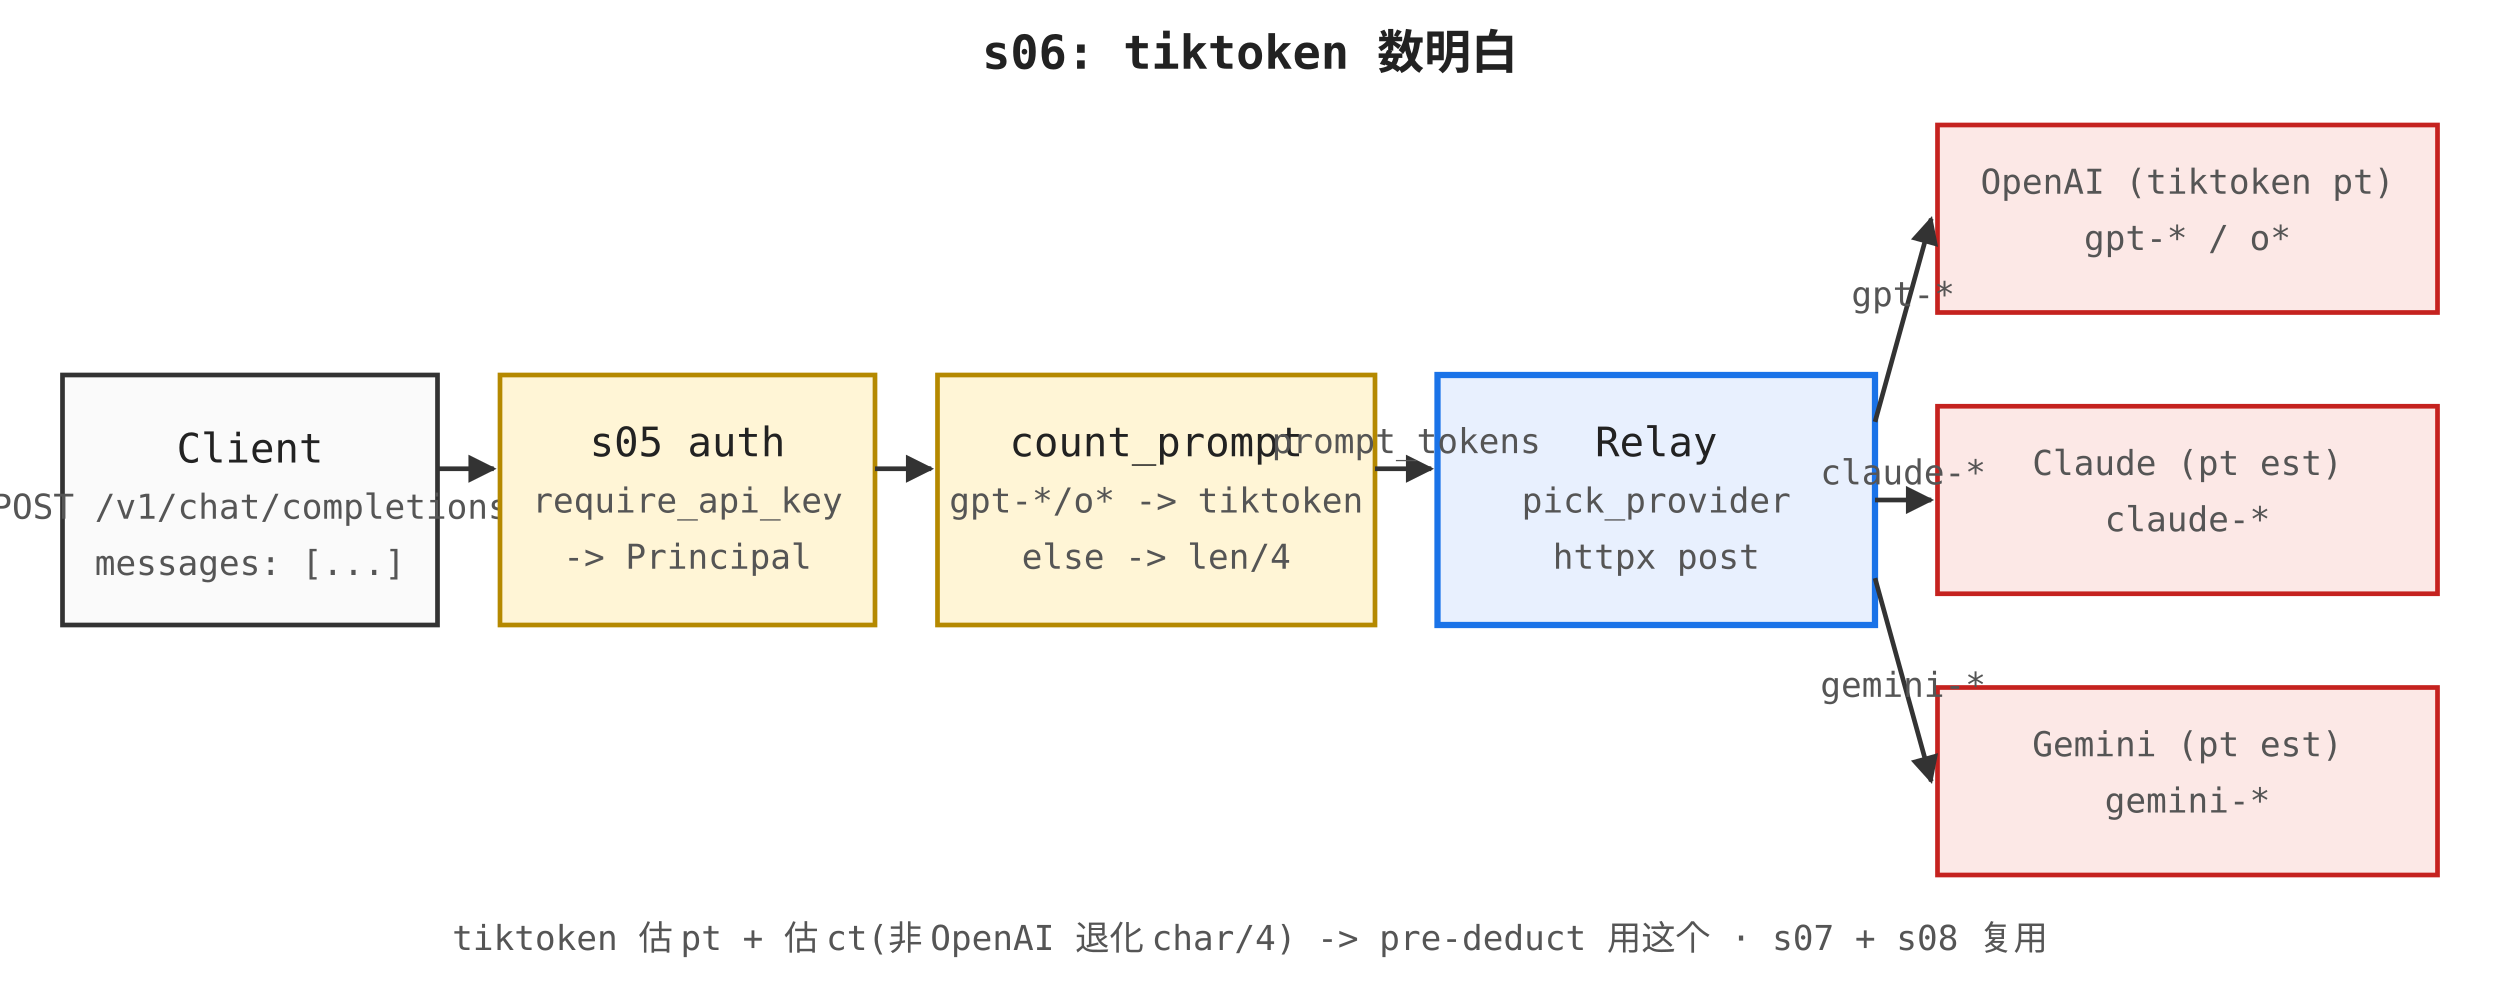
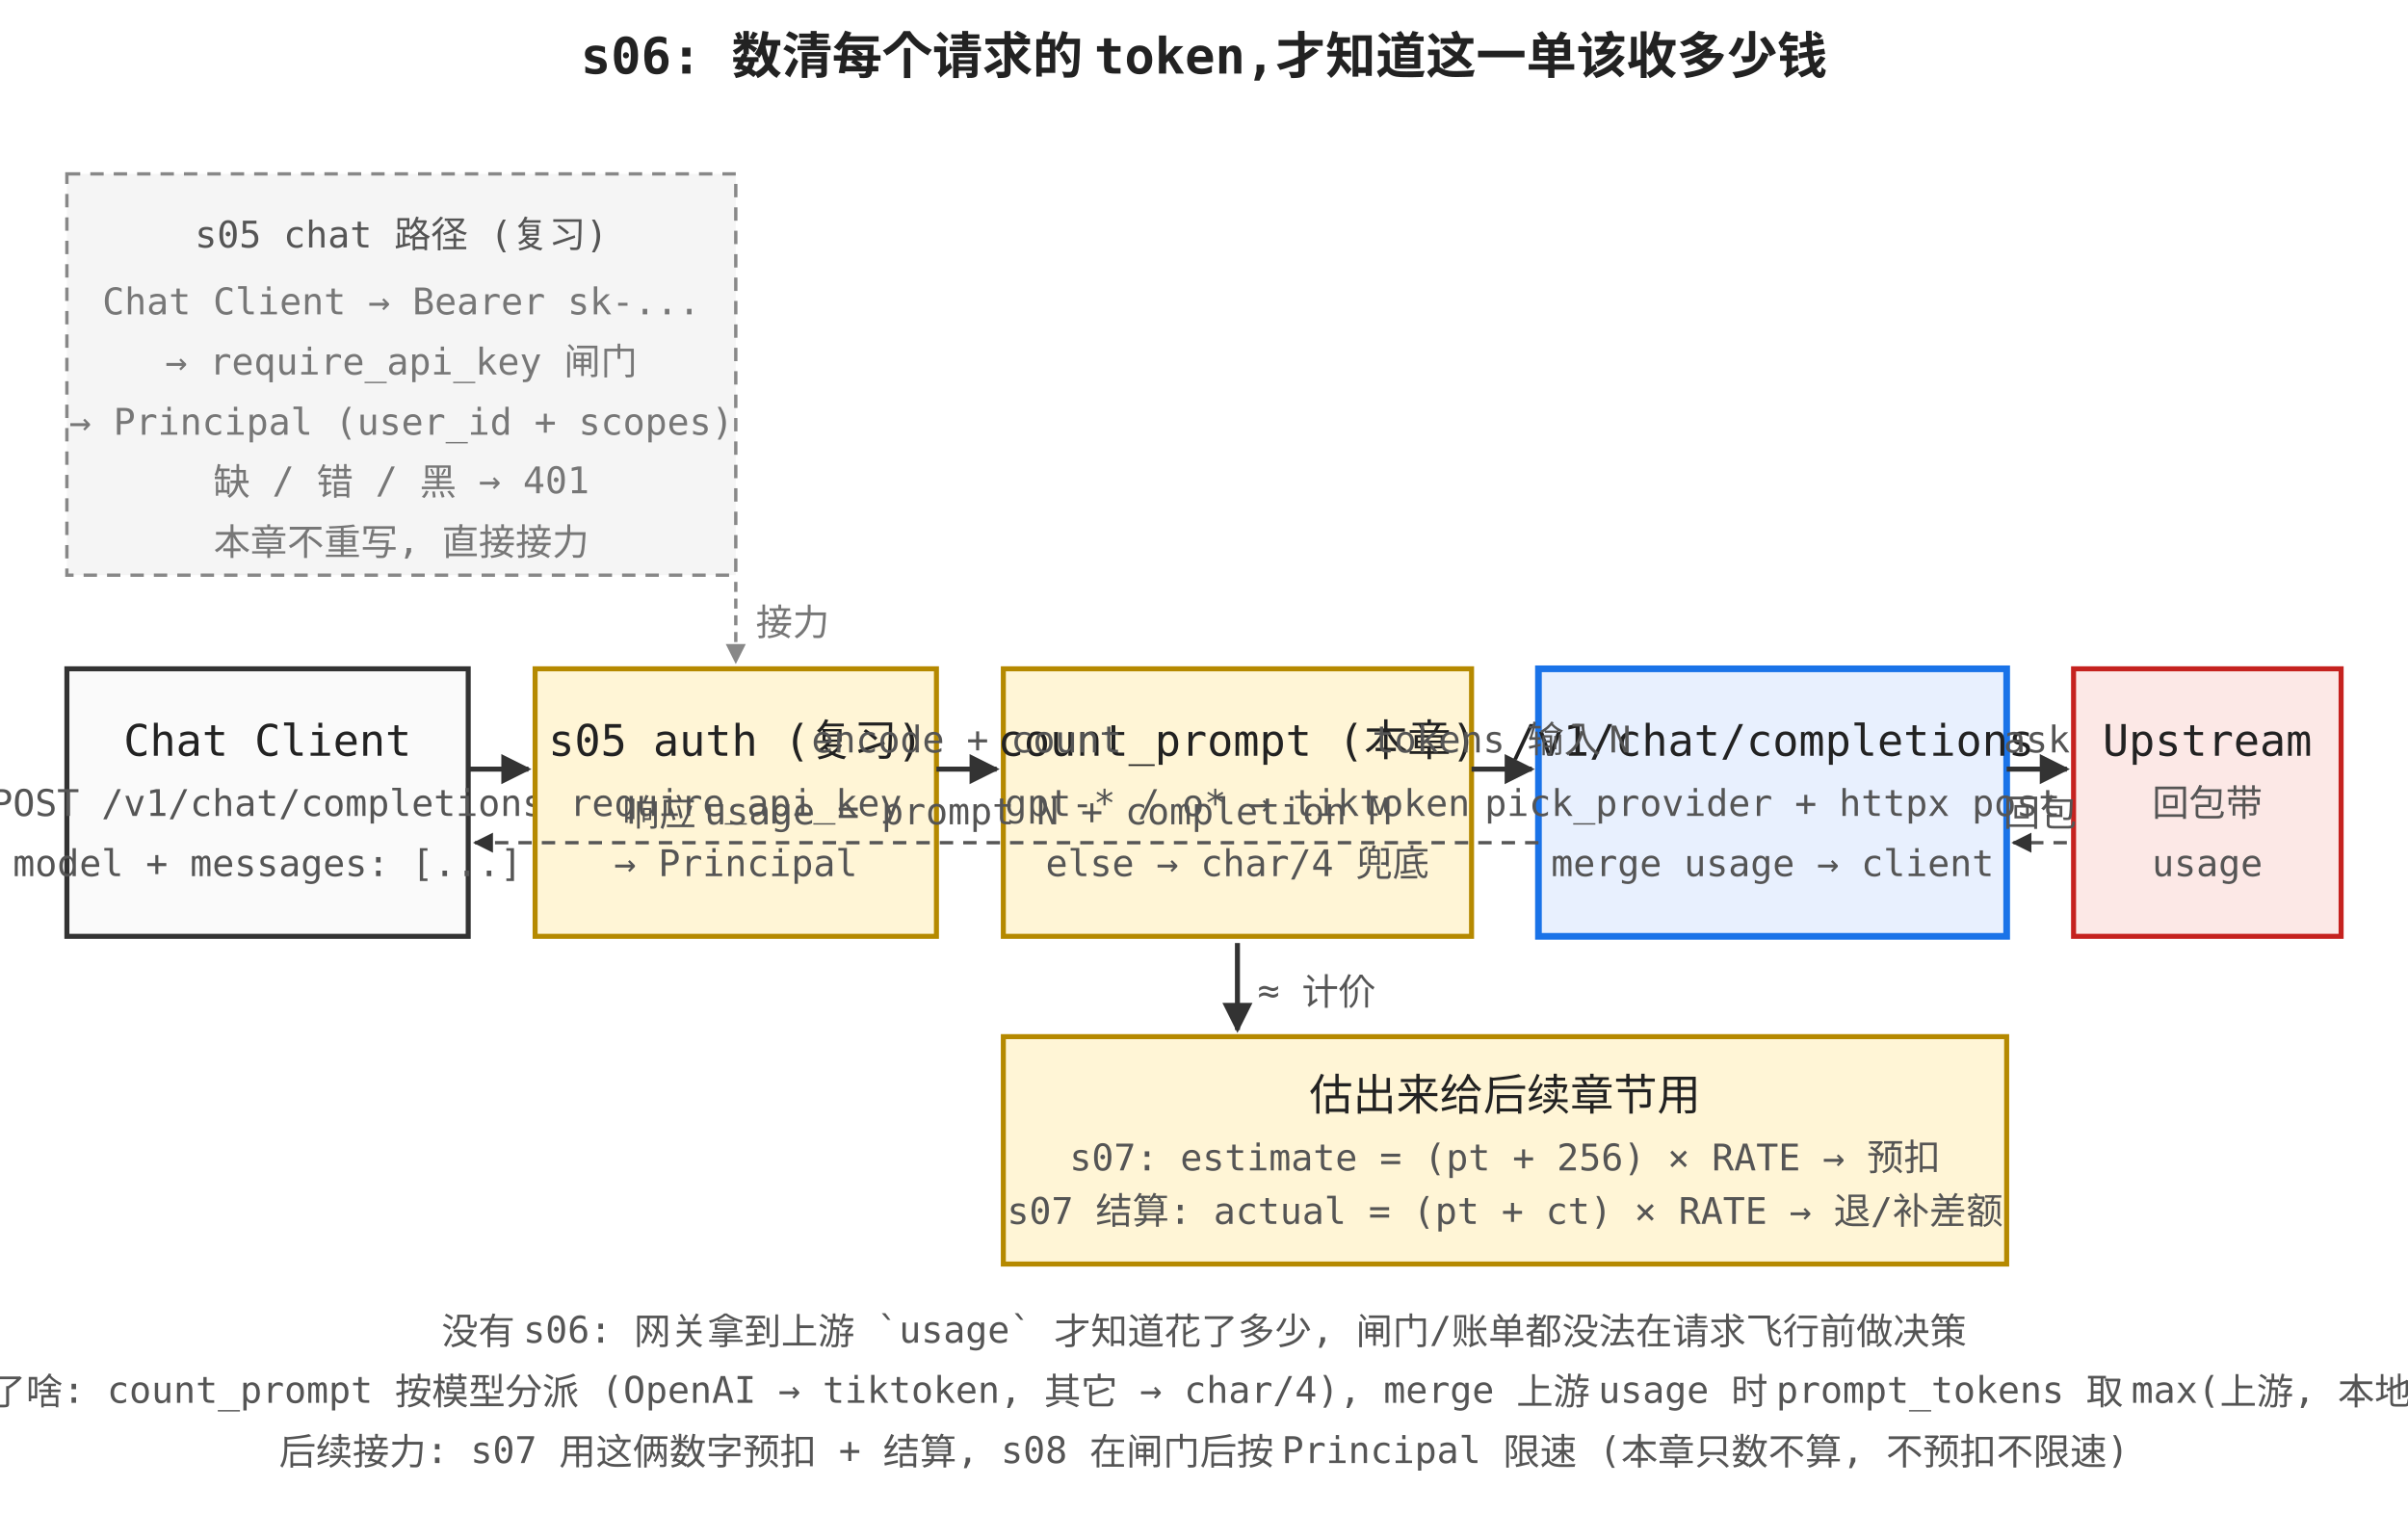
- <svg xmlns="http://www.w3.org/2000/svg" viewBox="0 0 800 320" font-family="monospace">
+ <svg xmlns="http://www.w3.org/2000/svg" viewBox="0 0 720 460" font-family="monospace">
  <style>
    .client     { fill: #fafafa; stroke: #333;    stroke-width: 1.5; }
    .gateway    { fill: #e8f0fe; stroke: #1a73e8; stroke-width: 2;   }
    .middleware { fill: #fff5d6; stroke: #b58900; stroke-width: 1.5; }
    .upstream   { fill: #fce8e6; stroke: #c5221f; stroke-width: 1.5; }
+     .reference  { fill: #f5f5f5; stroke: #888;    stroke-width: 1; stroke-dasharray: 4 3; }
    .title      { font-size: 15px; font-weight: bold; fill: #222; }
    .label      { font-size: 13px; fill: #222; }
    .small      { font-size: 11px; fill: #555; }
+     .refsmall   { font-size: 11px; fill: #777; }
    .arrow      { stroke: #333; stroke-width: 1.5; fill: none; marker-end: url(#arrow); }
    .arrowR     { stroke: #555; stroke-width: 1;   fill: none; marker-end: url(#arrow); stroke-dasharray: 4 3; }
+     .arrowRef   { stroke: #888; stroke-width: 1;   fill: none; marker-end: url(#arrowRef); stroke-dasharray: 3 2; }
  </style>
  <defs>
    <marker id="arrow" viewBox="0 0 10 10" refX="9" refY="5" markerWidth="6" markerHeight="6" orient="auto">
      <path d="M0,0 L10,5 L0,10 z" fill="#333" />
    </marker>
+     <marker id="arrowRef" viewBox="0 0 10 10" refX="9" refY="5" markerWidth="6" markerHeight="6" orient="auto">
+       <path d="M0,0 L10,5 L0,10 z" fill="#888" />
+     </marker>
  </defs>
-   <text x="400" y="22" text-anchor="middle" class="title">s06: tiktoken 数明白</text>
-   <rect class="client" x="20" y="120" width="120" height="80" />
-   <text x="80" y="148" text-anchor="middle" class="label">Client</text>
-   <text x="80" y="166" text-anchor="middle" class="small">POST /v1/chat/completions</text>
-   <text x="80" y="184" text-anchor="middle" class="small">messages: [...]</text>
-   <rect class="middleware" x="160" y="120" width="120" height="80" />
-   <text x="220" y="146" text-anchor="middle" class="label">s05 auth</text>
-   <text x="220" y="164" text-anchor="middle" class="small">require_api_key</text>
-   <text x="220" y="182" text-anchor="middle" class="small">-&gt; Principal</text>
-   <rect class="middleware" x="300" y="120" width="140" height="80" />
-   <text x="370" y="146" text-anchor="middle" class="label">count_prompt</text>
-   <text x="370" y="164" text-anchor="middle" class="small">gpt-*/o* -&gt; tiktoken</text>
-   <text x="370" y="182" text-anchor="middle" class="small">else -&gt; len/4</text>
-   <rect class="gateway" x="460" y="120" width="140" height="80" />
-   <text x="530" y="146" text-anchor="middle" class="label">Relay</text>
-   <text x="530" y="164" text-anchor="middle" class="small">pick_provider</text>
-   <text x="530" y="182" text-anchor="middle" class="small">httpx post</text>
-   <rect class="upstream" x="620" y="40" width="160" height="60" />
-   <text x="700" y="62" text-anchor="middle" class="small">OpenAI (tiktoken pt)</text>
-   <text x="700" y="80" text-anchor="middle" class="small">gpt-* / o*</text>
-   <rect class="upstream" x="620" y="130" width="160" height="60" />
-   <text x="700" y="152" text-anchor="middle" class="small">Claude (pt est)</text>
-   <text x="700" y="170" text-anchor="middle" class="small">claude-*</text>
-   <rect class="upstream" x="620" y="220" width="160" height="60" />
-   <text x="700" y="242" text-anchor="middle" class="small">Gemini (pt est)</text>
-   <text x="700" y="260" text-anchor="middle" class="small">gemini-*</text>
-   <line class="arrow" x1="140" y1="150" x2="158" y2="150" />
-   <line class="arrow" x1="280" y1="150" x2="298" y2="150" />
-   <line class="arrow" x1="440" y1="150" x2="458" y2="150" />
-   <text x="450" y="145" text-anchor="middle" class="small">prompt_tokens</text>
-   <line class="arrow" x1="600" y1="135" x2="618" y2="70" />
-   <text x="609" y="98" text-anchor="middle" class="small">gpt-*</text>
-   <line class="arrow" x1="600" y1="160" x2="618" y2="160" />
-   <text x="609" y="155" text-anchor="middle" class="small">claude-*</text>
-   <line class="arrow" x1="600" y1="185" x2="618" y2="250" />
-   <text x="609" y="223" text-anchor="middle" class="small">gemini-*</text>
-   <text x="400" y="304" text-anchor="middle" class="small">tiktoken 估 pt + 估 ct(非 OpenAI 退化 char/4) -&gt; pre-deduct 用这个 · s07 + s08 复用</text>
+   <text x="360" y="22" text-anchor="middle" class="title">s06: 数清每个请求的 token,才知道这一单该收多少钱</text>
+   <rect class="reference" x="20" y="52" width="200" height="120" />
+   <text x="120" y="74" text-anchor="middle" class="small" fill="#555">s05 chat 路径 (复习)</text>
+   <text x="120" y="94" text-anchor="middle" class="refsmall">Chat Client → Bearer sk-...</text>
+   <text x="120" y="112" text-anchor="middle" class="refsmall">→ require_api_key 闸门</text>
+   <text x="120" y="130" text-anchor="middle" class="refsmall">→ Principal (user_id + scopes)</text>
+   <text x="120" y="148" text-anchor="middle" class="refsmall">缺 / 错 / 黑 → 401</text>
+   <text x="120" y="166" text-anchor="middle" class="refsmall">本章不重写, 直接接力</text>
+   <rect class="client" x="20" y="200" width="120" height="80" />
+   <text x="80" y="226" text-anchor="middle" class="label">Chat Client</text>
+   <text x="80" y="244" text-anchor="middle" class="small">POST /v1/chat/completions</text>
+   <text x="80" y="262" text-anchor="middle" class="small">model + messages: [...]</text>
+   <rect class="middleware" x="160" y="200" width="120" height="80" />
+   <text x="220" y="226" text-anchor="middle" class="label">s05 auth (复习)</text>
+   <text x="220" y="244" text-anchor="middle" class="small">require_api_key</text>
+   <text x="220" y="262" text-anchor="middle" class="small">→ Principal</text>
+   <rect class="middleware" x="300" y="200" width="140" height="80" />
+   <text x="370" y="226" text-anchor="middle" class="label">count_prompt (本章)</text>
+   <text x="370" y="244" text-anchor="middle" class="small">gpt-* / o* → tiktoken</text>
+   <text x="370" y="262" text-anchor="middle" class="small">else → char/4 兜底</text>
+   <rect class="gateway" x="460" y="200" width="140" height="80" />
+   <text x="530" y="226" text-anchor="middle" class="label">/v1/chat/completions</text>
+   <text x="530" y="244" text-anchor="middle" class="small">pick_provider + httpx post</text>
+   <text x="530" y="262" text-anchor="middle" class="small">merge usage → client</text>
+   <rect class="upstream" x="620" y="200" width="80" height="80" />
+   <text x="660" y="226" text-anchor="middle" class="label">Upstream</text>
+   <text x="660" y="244" text-anchor="middle" class="small">回包带</text>
+   <text x="660" y="262" text-anchor="middle" class="small">usage</text>
+   <line class="arrow" x1="140" y1="230" x2="158" y2="230" />
+   <line class="arrow" x1="280" y1="230" x2="298" y2="230" />
+   <line class="arrow" x1="440" y1="230" x2="458" y2="230" />
+   <line class="arrow" x1="600" y1="230" x2="618" y2="230" />
+   <text x="289" y="225" text-anchor="middle" class="small">encode + count</text>
+   <text x="449" y="225" text-anchor="middle" class="small">tokens 输入 N</text>
+   <text x="609" y="225" text-anchor="middle" class="small">ask</text>
+   <line class="arrowR" x1="618" y1="252" x2="602" y2="252" />
+   <text x="610" y="247" text-anchor="middle" class="small">回包</text>
+   <line class="arrowR" x1="460" y1="252" x2="142" y2="252" />
+   <text x="301" y="247" text-anchor="middle" class="small">响应 usage = prompt N + completion M</text>
+   <rect class="middleware" x="300" y="310" width="300" height="68" />
+   <text x="450" y="332" text-anchor="middle" class="label">估出来给后续章节用</text>
+   <text x="450" y="350" text-anchor="middle" class="small">s07: estimate = (pt + 256) × RATE → 预扣</text>
+   <text x="450" y="366" text-anchor="middle" class="small">s07 结算: actual = (pt + ct) × RATE → 退/补差额</text>
+   <line class="arrow" x1="370" y1="282" x2="370" y2="308" />
+   <text x="376" y="300" text-anchor="start" class="small">≈ 计价</text>
+   <line class="arrowRef" x1="220" y1="174" x2="220" y2="198" />
+   <text x="226" y="190" text-anchor="start" class="refsmall">接力</text>
+   <text x="360" y="402" text-anchor="middle" class="small">没有 s06: 网关拿到上游 `usage` 才知道花了多少, 闸门/账单都没法在请求飞行前做决策</text>
+   <text x="360" y="420" text-anchor="middle" class="small">本章做了啥: count_prompt 按模型分派 (OpenAI → tiktoken, 其它 → char/4), merge 上游 usage 时 prompt_tokens 取 max(上游, 本地) 兜底</text>
+   <text x="360" y="438" text-anchor="middle" class="small">后续接力: s07 用这俩数字预扣 + 结算, s08 在闸门后按 Principal 限速 (本章只数不算, 不预扣不限速)</text>
</svg>
